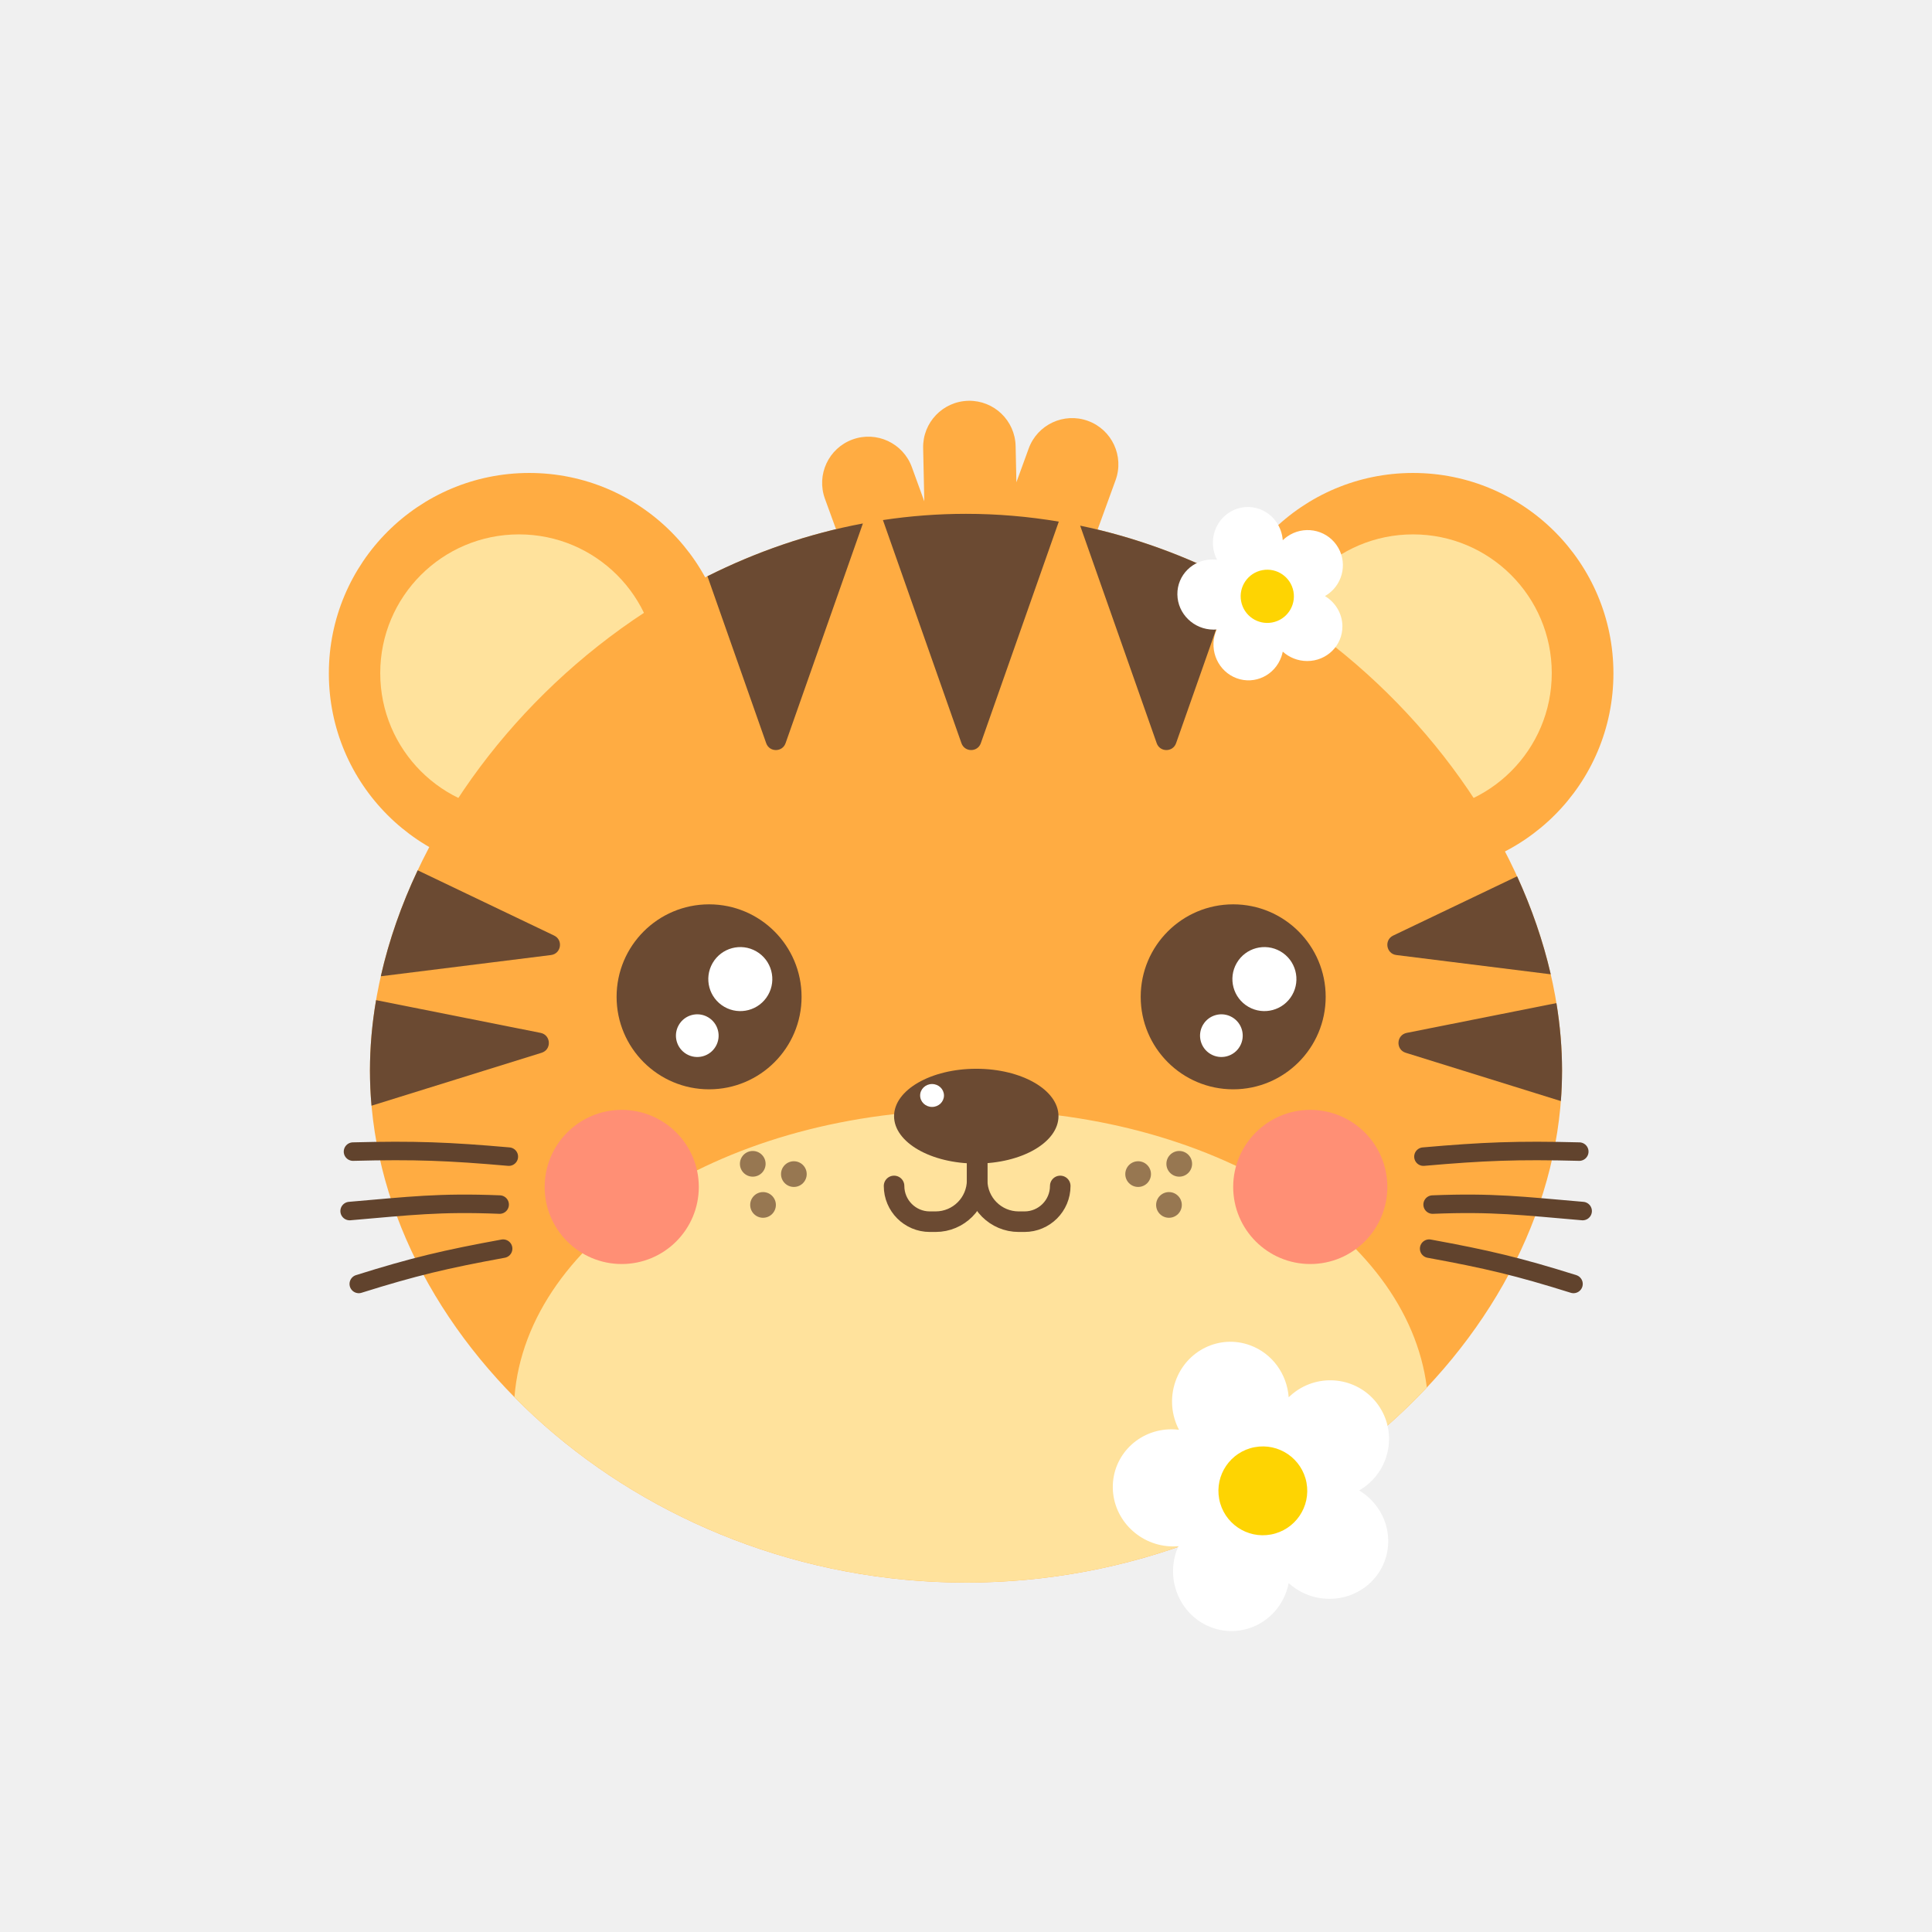
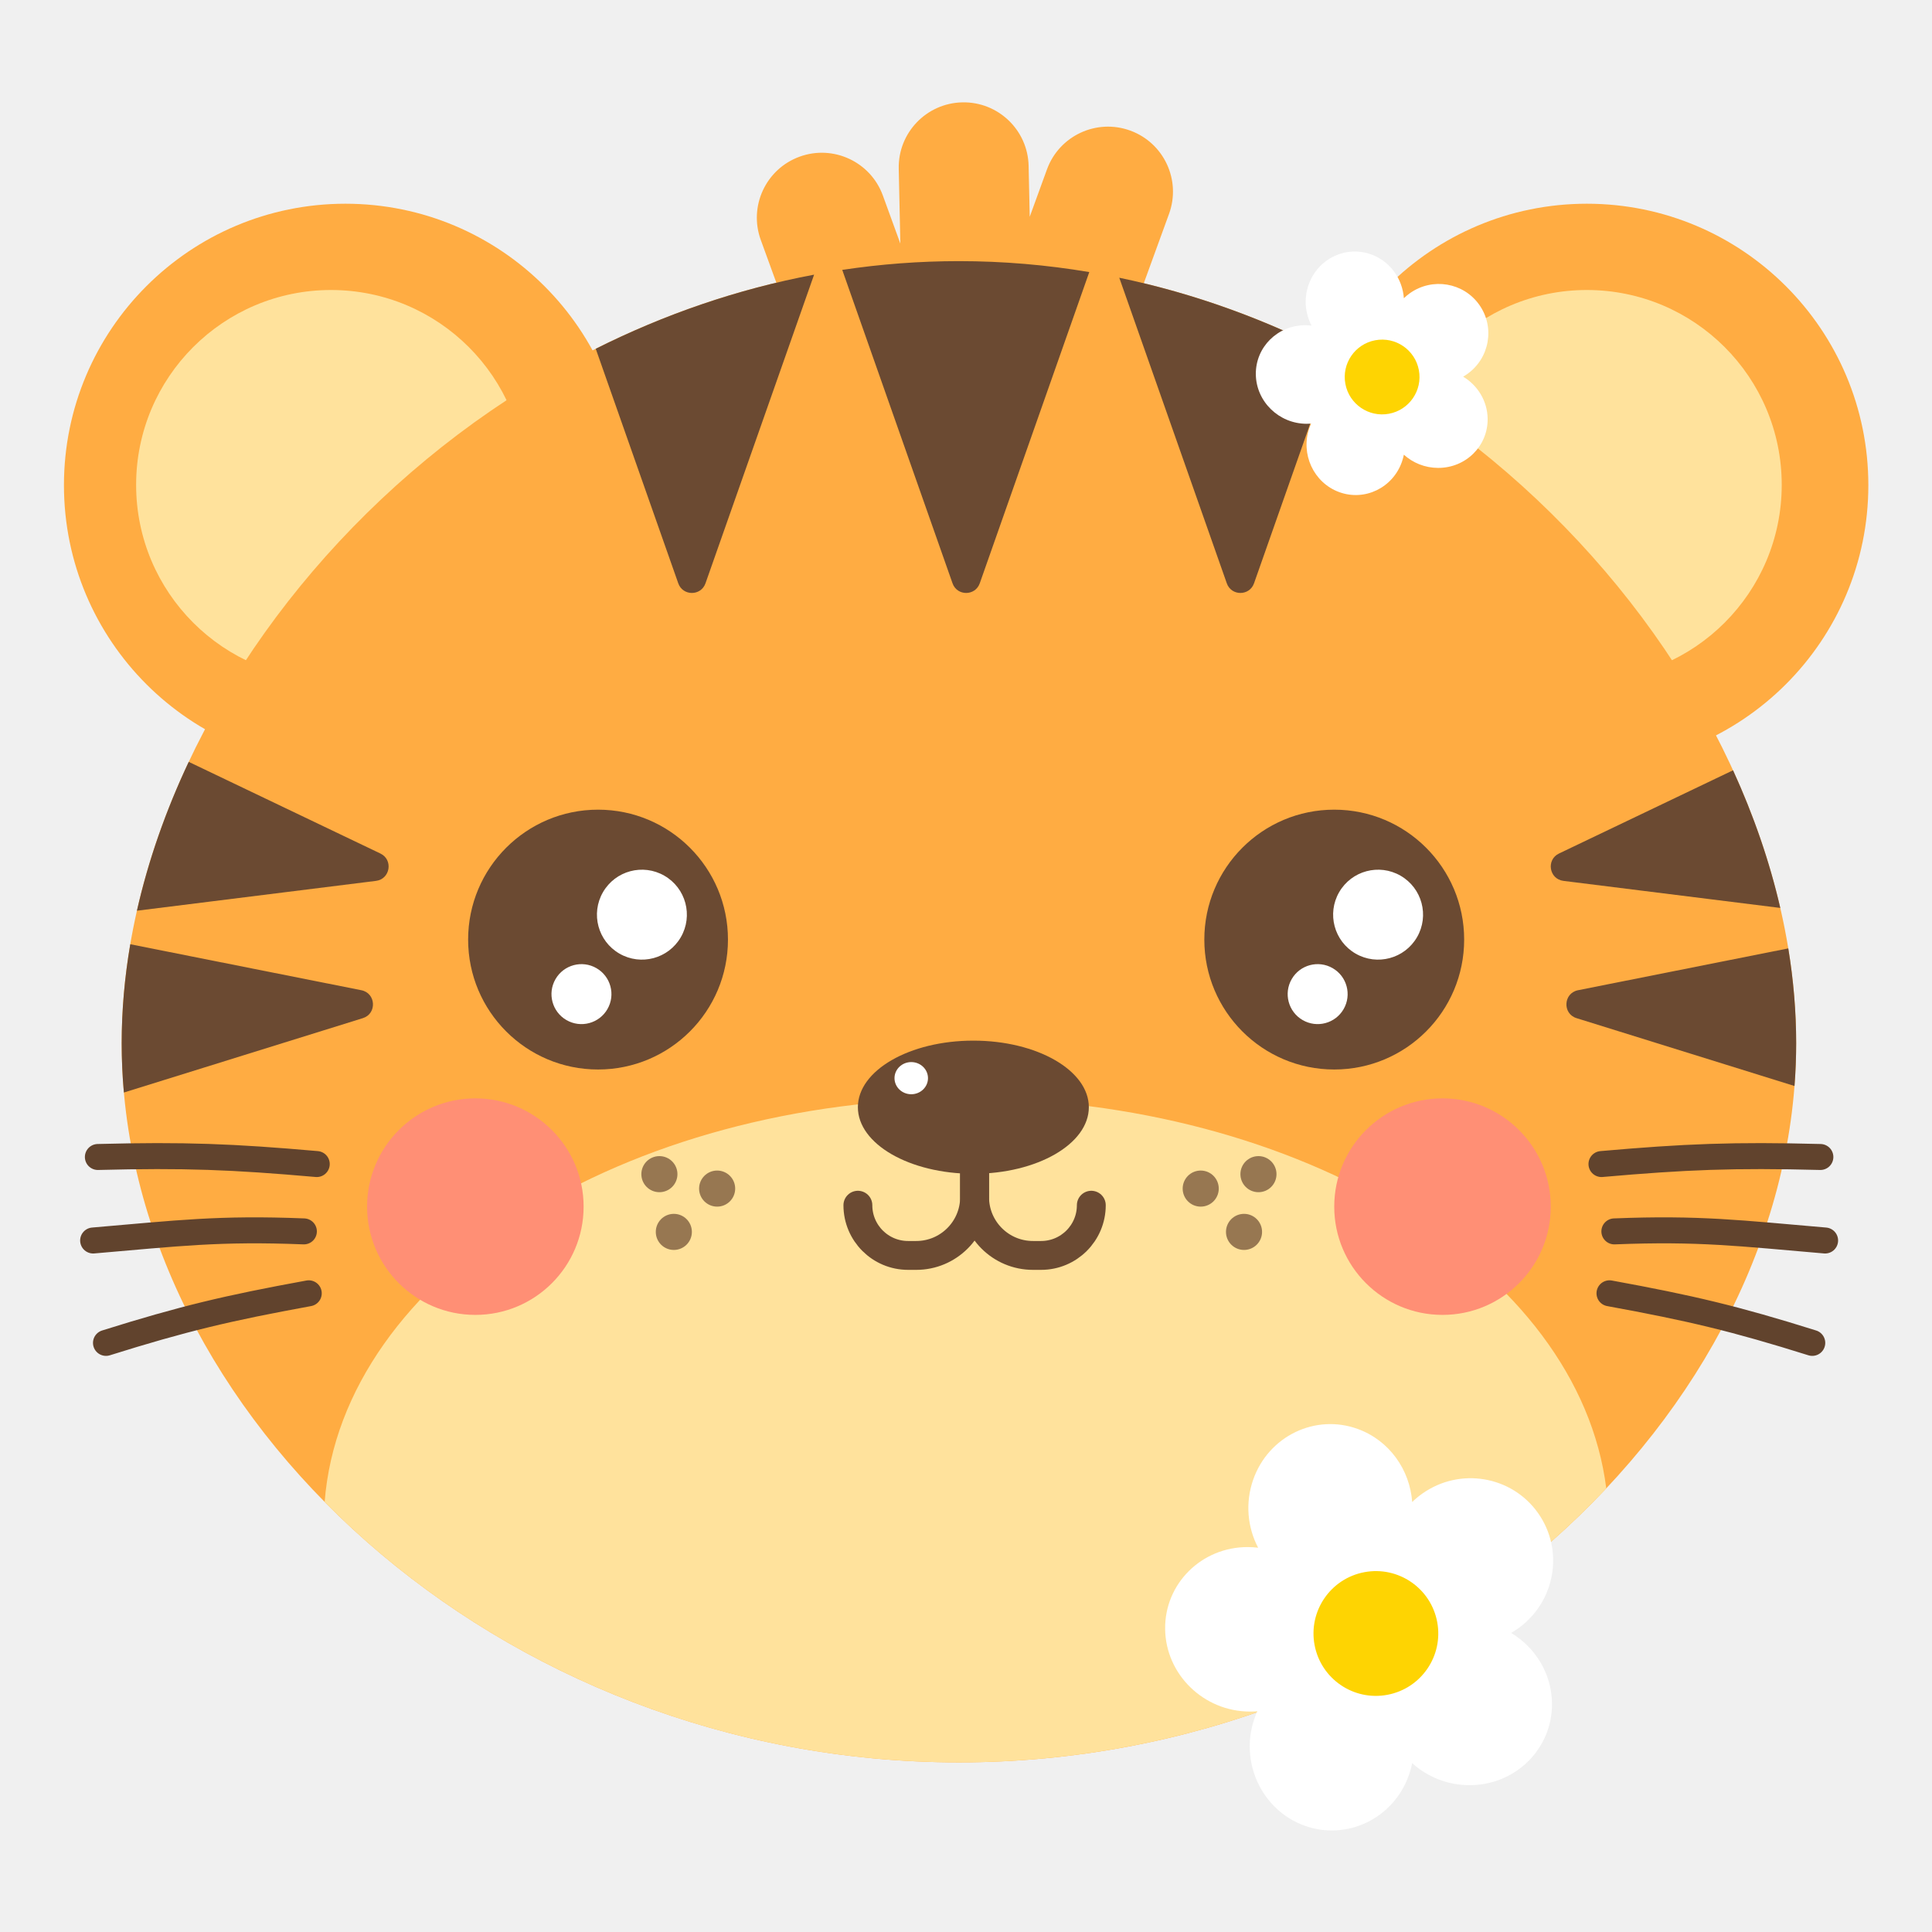
- <svg xmlns="http://www.w3.org/2000/svg" width="800px" height="800px" viewBox="-10 0 188 188" fill="none">
+ <svg xmlns="http://www.w3.org/2000/svg" width="800px" height="800px" viewBox="17.57 31.91 133.84 133.84" fill="none">
  <circle cx="41.5" cy="65.523" r="19.5" fill="#FFAC42" />
  <circle cx="40.5" cy="65.5" r="13.5" fill="#FFE29C" />
  <circle cx="127.5" cy="65.523" r="19.5" fill="#FFAC42" />
  <circle cx="127.5" cy="65.5" r="13.5" fill="#FFE29C" />
  <path d="M79.83 43.597C79.777 41.112 81.748 39.054 84.233 39.001C86.717 38.948 88.775 40.919 88.828 43.403L88.904 46.929L90.099 43.646C90.949 41.31 93.532 40.106 95.867 40.956C98.202 41.806 99.406 44.389 98.556 46.724L94.452 58C93.602 60.336 91.02 61.54 88.685 60.69C87.937 60.418 87.305 59.968 86.82 59.406C86.189 59.767 85.462 59.98 84.684 59.996C84.047 60.01 83.438 59.891 82.884 59.664C82.469 60.933 81.496 62.005 80.145 62.497C77.809 63.347 75.227 62.143 74.377 59.808L70.273 48.532C69.423 46.196 70.627 43.614 72.962 42.764C75.297 41.914 77.88 43.118 78.73 45.453L79.942 48.784L79.83 43.597Z" fill="#FFAC42" />
  <path d="M142 104.177C142 129.87 116.033 154 84 154C51.968 154 26 129.87 26 104.177C26 78.484 51.968 50 84 50C116.033 50 142 78.484 142 104.177Z" fill="#FFAC42" />
  <path fill-rule="evenodd" clip-rule="evenodd" d="M66.443 72.319C66.13 73.21 64.87 73.21 64.557 72.319L58.84 56.071C63.562 53.704 68.639 51.937 73.967 50.937L66.443 72.319ZM75.917 50.607L83.557 72.319C83.87 73.21 85.13 73.21 85.443 72.319L93.03 50.758C90.087 50.262 87.072 50 84 50C81.257 50 78.559 50.209 75.917 50.607ZM95.108 51.15L102.557 72.319C102.87 73.21 104.13 73.21 104.443 72.319L110.008 56.504C105.364 54.084 100.362 52.245 95.108 51.15Z" fill="#6B4A32" />
  <path fill-rule="evenodd" clip-rule="evenodd" d="M27.056 95C27.843 91.521 29.055 88.058 30.645 84.688L43.922 91.038C44.823 91.469 44.606 92.809 43.615 92.933L27.056 95ZM26.152 107.595C26.051 106.46 26 105.32 26 104.177C26 101.907 26.203 99.615 26.595 97.322L42.603 100.508C43.62 100.71 43.695 102.135 42.705 102.443L26.152 107.595Z" fill="#6B4A32" />
  <path fill-rule="evenodd" clip-rule="evenodd" d="M141.885 107.143C141.961 106.157 142 105.168 142 104.177C142 102.002 141.814 99.806 141.454 97.61L126.888 100.508C125.872 100.71 125.797 102.135 126.786 102.443L141.885 107.143ZM137.627 85.272C139.055 88.396 140.159 91.594 140.9 94.808L125.877 92.933C124.886 92.809 124.668 91.469 125.569 91.038L137.627 85.272Z" fill="#6B4A32" />
  <path fill-rule="evenodd" clip-rule="evenodd" d="M40.06 135.956C41.271 120.382 60.704 108 84.5 108C107.815 108 126.943 119.887 128.845 135.018C118.207 146.322 102.069 154 84 154C66.436 154 50.696 146.745 40.06 135.956Z" fill="#FFE29C" />
  <circle cx="50.5" cy="115.5" r="7.5" fill="#FF8F75" />
  <circle cx="117.5" cy="115.5" r="7.5" fill="#FF8F75" />
  <circle cx="59" cy="97" r="9" fill="#6B4A32" />
  <circle cx="62.038" cy="95.274" r="3.115" transform="rotate(-150 62.0383 95.2739)" fill="white" />
  <circle cx="57.85" cy="100.778" r="2.077" transform="rotate(-150 57.8505 100.778)" fill="white" />
  <circle cx="110" cy="97" r="9" fill="#6B4A32" />
  <circle cx="113.038" cy="95.274" r="3.115" transform="rotate(-150 113.038 95.2739)" fill="white" />
  <circle cx="108.851" cy="100.778" r="2.077" transform="rotate(-150 108.851 100.778)" fill="white" />
  <path d="M85.085 108V114.837C85.085 117.07 86.895 118.88 89.128 118.88H89.693C91.614 118.88 93.171 117.323 93.171 115.402V115.402" stroke="#6B4A32" stroke-width="2" stroke-linecap="round" stroke-linejoin="round" />
  <path d="M85.085 108V114.837C85.085 117.07 83.275 118.88 81.043 118.88H80.478C78.557 118.88 77 117.323 77 115.402V115.402" stroke="#6B4A32" stroke-width="2" stroke-linecap="round" stroke-linejoin="round" />
  <ellipse cx="85" cy="108.612" rx="8" ry="4.612" fill="#6B4A32" />
  <ellipse cx="80.697" cy="106.6" rx="1.16" ry="1.114" fill="white" />
  <circle cx="63.25" cy="113.25" r="1.25" fill="#6B4A32" fill-opacity="0.7" />
  <circle cx="67.25" cy="114.25" r="1.25" fill="#6B4A32" fill-opacity="0.7" />
  <circle cx="64.25" cy="117.25" r="1.25" fill="#6B4A32" fill-opacity="0.7" />
  <circle r="1.25" transform="matrix(-1 0 0 1 104.75 113.25)" fill="#6B4A32" fill-opacity="0.7" />
  <circle r="1.25" transform="matrix(-1 0 0 1 100.75 114.25)" fill="#6B4A32" fill-opacity="0.7" />
  <circle r="1.25" transform="matrix(-1 0 0 1 103.75 117.25)" fill="#6B4A32" fill-opacity="0.7" />
  <path d="M118.93 58.003C119.025 57.949 119.118 57.889 119.21 57.825C120.768 56.722 121.143 54.574 120.048 53.026C118.952 51.478 116.802 51.118 115.243 52.22C115.092 52.327 114.952 52.444 114.823 52.569C114.728 51.236 113.883 50.02 112.574 49.54C110.804 48.89 108.855 49.832 108.222 51.644C107.884 52.61 107.989 53.628 108.428 54.467C108.287 54.449 108.144 54.44 108 54.44C106.08 54.434 104.544 55.959 104.568 57.844C104.592 59.73 106.167 61.263 108.087 61.268C108.19 61.269 108.293 61.264 108.394 61.256C108.352 61.349 108.314 61.444 108.28 61.542C107.647 63.353 108.569 65.349 110.339 65.999C112.109 66.649 114.058 65.707 114.691 63.895C114.747 63.734 114.791 63.572 114.823 63.409C115.45 63.975 116.284 64.322 117.196 64.324C119.115 64.329 120.651 62.805 120.627 60.92C120.612 59.688 119.934 58.606 118.93 58.003Z" fill="white" />
  <g style="mix-blend-mode:multiply">
    <circle cx="113.317" cy="58.027" r="2.59" transform="rotate(79.3678 113.317 58.027)" fill="#FED402" />
  </g>
  <path d="M122.253 145.031C122.412 144.94 122.567 144.841 122.719 144.733C125.319 142.893 125.946 139.308 124.118 136.725C122.29 134.142 118.701 133.54 116.101 135.38C115.848 135.559 115.614 135.754 115.4 135.963C115.24 133.738 113.83 131.709 111.646 130.908C108.692 129.823 105.44 131.395 104.383 134.419C103.82 136.031 103.994 137.73 104.727 139.129C104.492 139.1 104.254 139.085 104.012 139.084C100.809 139.075 98.245 141.619 98.285 144.766C98.325 147.913 100.955 150.471 104.157 150.48C104.33 150.48 104.501 150.473 104.67 150.459C104.601 150.614 104.537 150.773 104.48 150.936C103.423 153.959 104.962 157.29 107.916 158.374C110.87 159.459 114.122 157.887 115.178 154.863C115.272 154.594 115.346 154.323 115.399 154.052C116.446 154.996 117.837 155.575 119.359 155.579C122.562 155.588 125.125 153.045 125.085 149.898C125.059 147.842 123.928 146.038 122.253 145.031Z" fill="white" />
  <g style="mix-blend-mode:multiply">
    <circle cx="112.885" cy="145.071" r="4.322" transform="rotate(79.3678 112.885 145.071)" fill="#FED402" />
  </g>
  <path d="M39.513 112.55C33.67 112.037 30.355 111.906 24.35 112.061" stroke="#61432D" stroke-width="1.8" stroke-linecap="round" stroke-linejoin="round" />
  <path d="M38.959 121.504C33.344 122.53 30.259 123.26 24.912 124.939" stroke="#61432D" stroke-width="1.8" stroke-linecap="round" stroke-linejoin="round" />
  <path d="M38.621 117.215C32.75 116.98 29.884 117.345 24.022 117.846" stroke="#61432D" stroke-width="1.8" stroke-linecap="round" stroke-linejoin="round" />
  <path d="M128.513 112.55C134.356 112.037 137.671 111.906 143.677 112.061" stroke="#61432D" stroke-width="1.8" stroke-linecap="round" stroke-linejoin="round" />
  <path d="M129.068 121.504C134.683 122.53 137.768 123.26 143.115 124.939" stroke="#61432D" stroke-width="1.8" stroke-linecap="round" stroke-linejoin="round" />
  <path d="M129.406 117.215C135.276 116.98 138.143 117.345 144.005 117.846" stroke="#61432D" stroke-width="1.8" stroke-linecap="round" stroke-linejoin="round" />
</svg>
